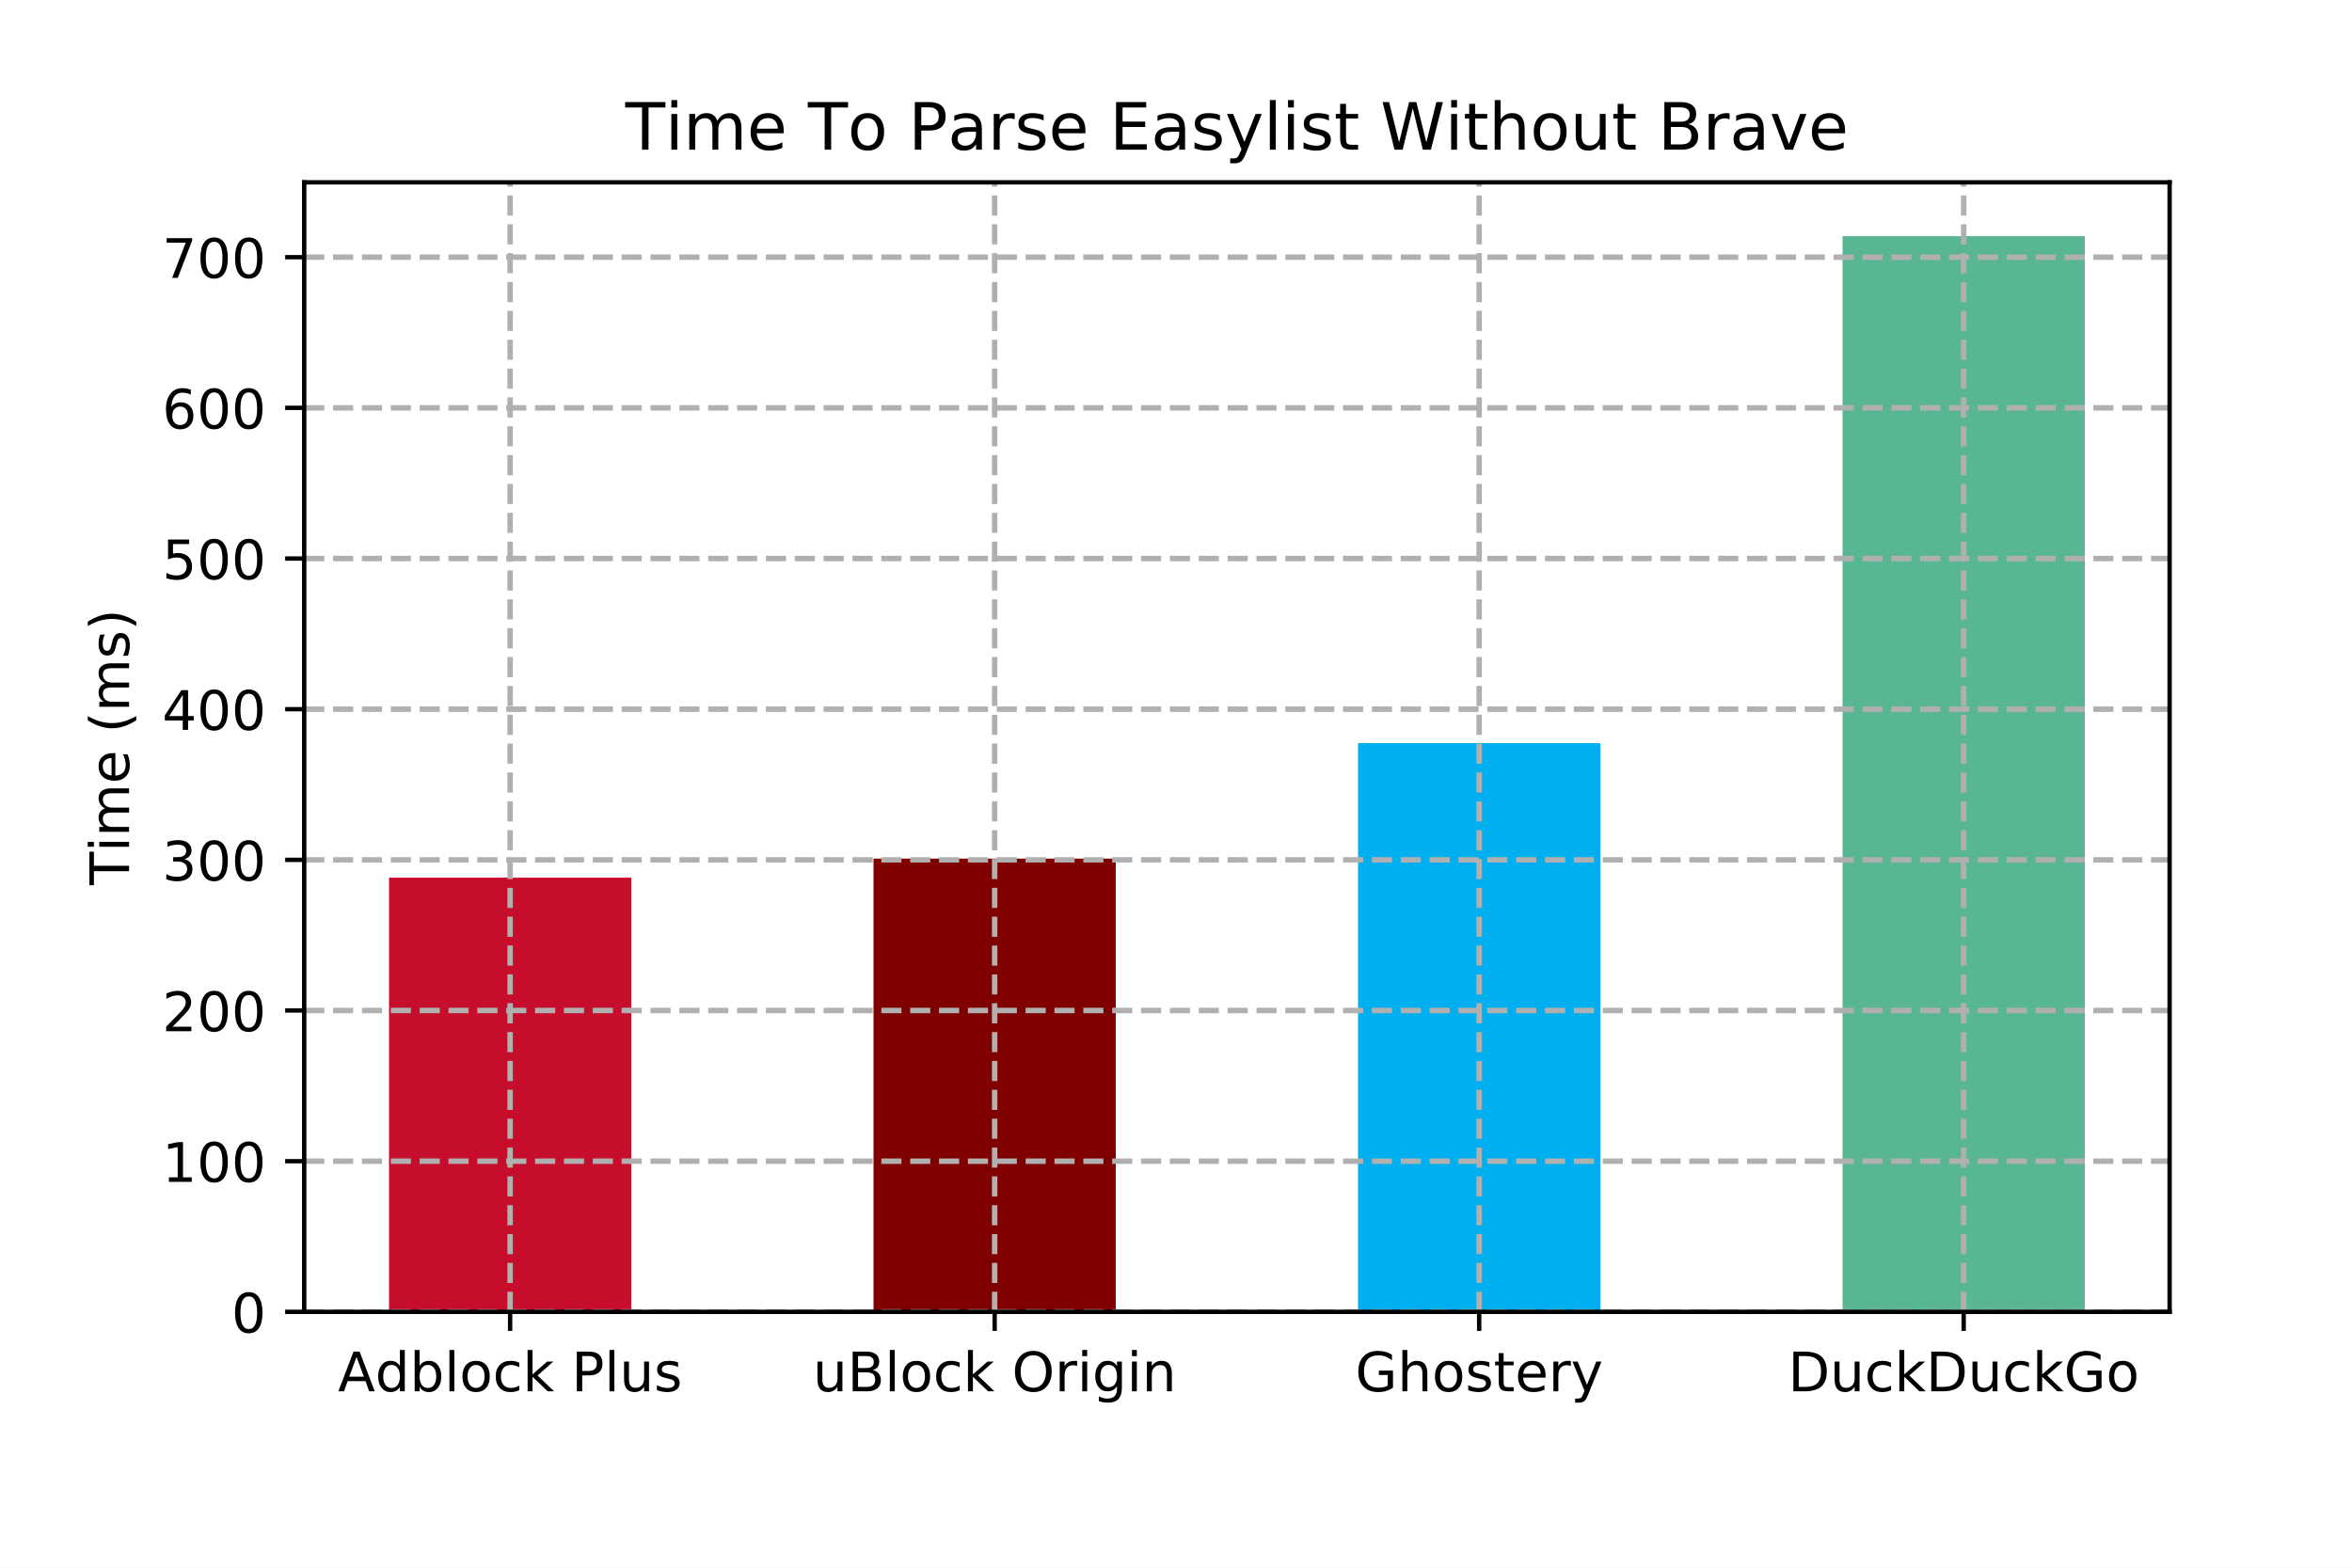
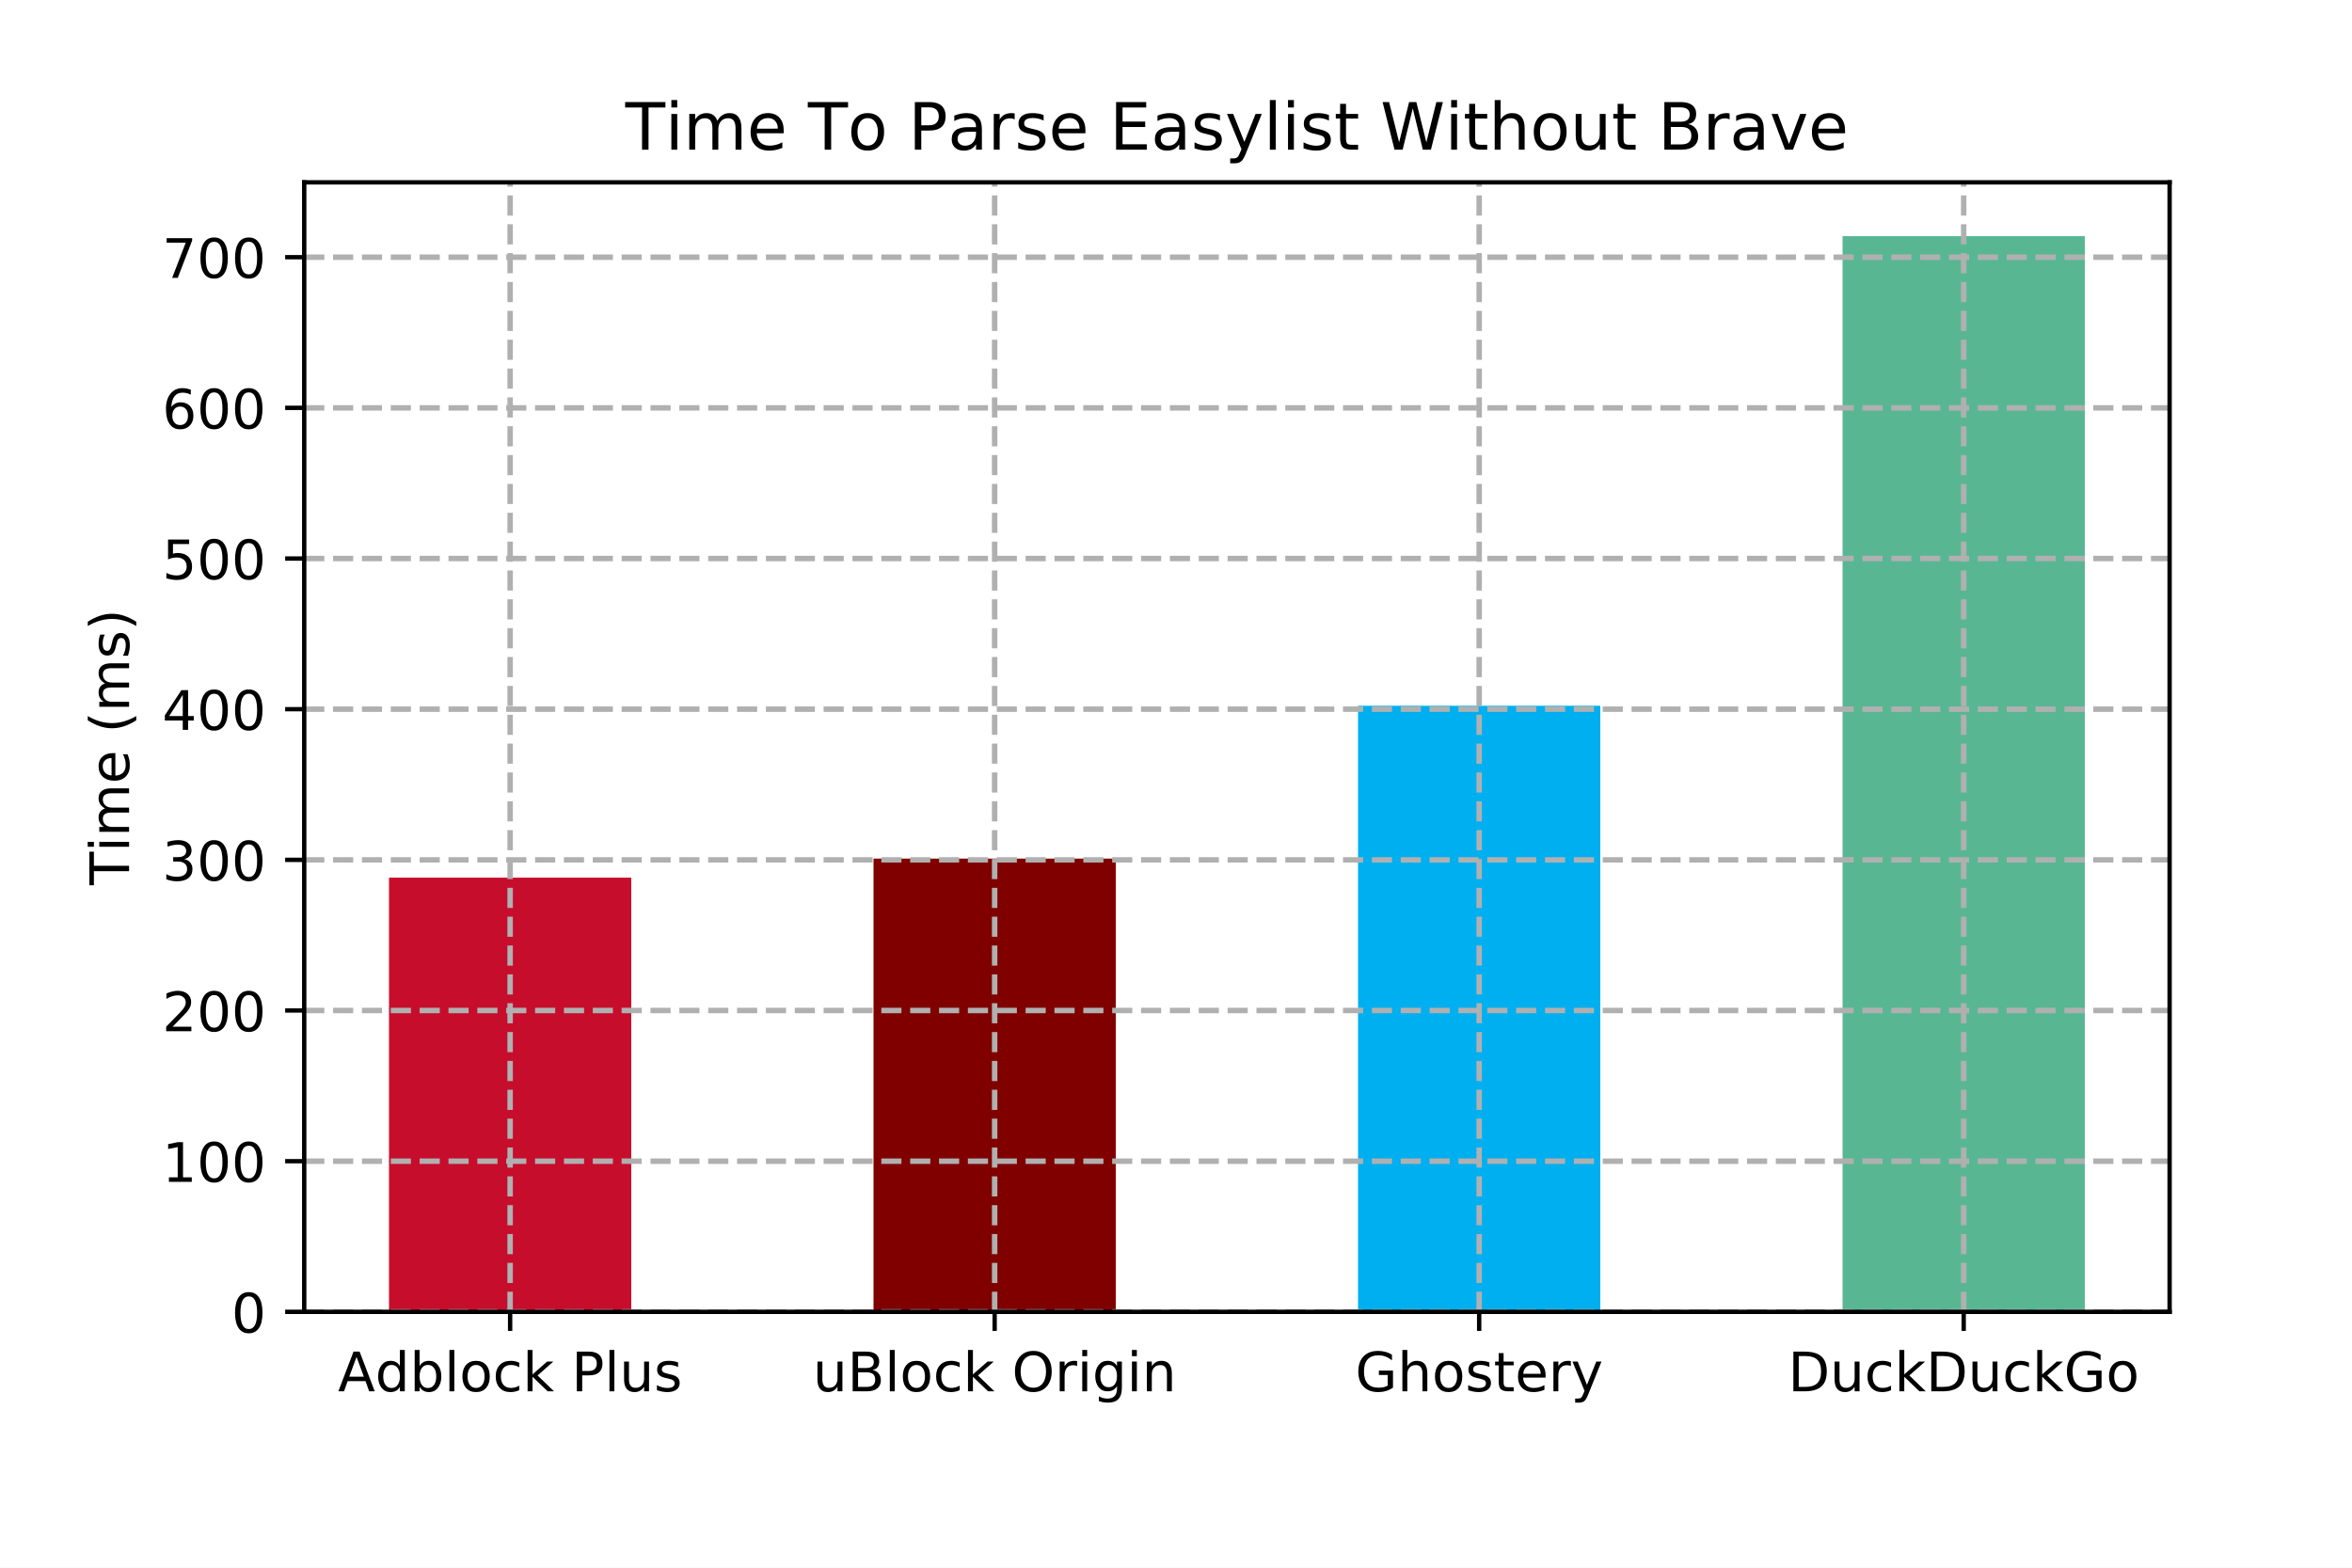
<svg xmlns="http://www.w3.org/2000/svg" xmlns:xlink="http://www.w3.org/1999/xlink" height="288pt" version="1.1" viewBox="0 0 432 288" width="432pt">
  <defs>
    <style type="text/css">
*{stroke-linecap:butt;stroke-linejoin:round;}
  </style>
  </defs>
  <g id="figure_1">
    <g id="patch_1">
      <path d="M 0 288  L 432 288  L 432 0  L 0 0  z " style="fill:#ffffff;" />
    </g>
    <g id="axes_1">
      <g id="patch_2">
        <path d="M 55.875 241  L 398.5 241  L 398.5 33.5  L 55.875 33.5  z " style="fill:#ffffff;" />
      </g>
      <g id="patch_3">
-         <path clip-path="url(#pdb5c584403)" d="M 71.449 241  L 115.946 241  L 115.946 161.234  L 71.449 161.234  z " style="fill:#c70d2c;" />
+         <path clip-path="url(#p4e8864dfdd)" d="M 71.449 241  L 115.946 241  L 115.946 161.234  L 71.449 161.234  z " style="fill:#c70d2c;" />
      </g>
      <g id="patch_4">
-         <path clip-path="url(#pdb5c584403)" d="M 160.442 241  L 204.939 241  L 204.939 157.727  L 160.442 157.727  z " style="fill:#800000;" />
+         <path clip-path="url(#p4e8864dfdd)" d="M 160.442 241  L 204.939 241  L 204.939 157.727  L 160.442 157.727  z " style="fill:#800000;" />
      </g>
      <g id="patch_5">
-         <path clip-path="url(#pdb5c584403)" d="M 249.436 241  L 293.933 241  L 293.933 136.529  L 249.436 136.529  z " style="fill:#00aff0;" />
+         <path clip-path="url(#p4e8864dfdd)" d="M 249.436 241  L 293.933 241  L 293.933 129.658  L 249.436 129.658  z " style="fill:#00aff0;" />
      </g>
      <g id="patch_6">
-         <path clip-path="url(#pdb5c584403)" d="M 338.429 241  L 382.926 241  L 382.926 43.381  L 338.429 43.381  z " style="fill:#58b792;" />
+         <path clip-path="url(#p4e8864dfdd)" d="M 338.429 241  L 382.926 241  L 382.926 43.381  L 338.429 43.381  z " style="fill:#58b792;" />
      </g>
      <g id="matplotlib.axis_1">
        <g id="xtick_1">
          <g id="line2d_1">
-             <path clip-path="url(#pdb5c584403)" d="M 93.697 241  L 93.697 33.5  " style="fill:none;stroke:#b0b0b0;stroke-dasharray:3.7,1.6;stroke-dashoffset:0;" />
+             <path clip-path="url(#p4e8864dfdd)" d="M 93.697 241  L 93.697 33.5  " style="fill:none;stroke:#b0b0b0;stroke-dasharray:3.7,1.6;stroke-dashoffset:0;" />
          </g>
          <g id="line2d_2">
            <defs>
-               <path d="M 0 0  L 0 3.5  " id="m89a760a2d1" style="stroke:#000000;stroke-width:0.8;" />
-             </defs>
-             <g>
-               <use style="stroke:#000000;stroke-width:0.8;" x="93.697" xlink:href="#m89a760a2d1" y="241" />
+               <path d="M 0 0  L 0 3.5  " id="mb778ca203b" style="stroke:#000000;stroke-width:0.8;" />
+             </defs>
+             <g>
+               <use style="stroke:#000000;stroke-width:0.8;" x="93.697" xlink:href="#mb778ca203b" y="241" />
            </g>
          </g>
          <g id="text_1">
            <defs>
              <path d="M 34.188 63.188  L 20.797 26.906  L 47.609 26.906  z M 28.609 72.906  L 39.797 72.906  L 67.578 0  L 57.328 0  L 50.688 18.703  L 17.828 18.703  L 11.188 0  L 0.781 0  z " id="DejaVuSans-65" />
              <path d="M 45.406 46.391  L 45.406 75.984  L 54.391 75.984  L 54.391 0  L 45.406 0  L 45.406 8.203  Q 42.578 3.328 38.25 0.953  Q 33.938 -1.422 27.875 -1.422  Q 17.969 -1.422 11.734 6.484  Q 5.516 14.406 5.516 27.297  Q 5.516 40.188 11.734 48.094  Q 17.969 56 27.875 56  Q 33.938 56 38.25 53.625  Q 42.578 51.266 45.406 46.391  z M 14.797 27.297  Q 14.797 17.391 18.875 11.75  Q 22.953 6.109 30.078 6.109  Q 37.203 6.109 41.297 11.75  Q 45.406 17.391 45.406 27.297  Q 45.406 37.203 41.297 42.844  Q 37.203 48.484 30.078 48.484  Q 22.953 48.484 18.875 42.844  Q 14.797 37.203 14.797 27.297  z " id="DejaVuSans-100" />
              <path d="M 48.688 27.297  Q 48.688 37.203 44.609 42.844  Q 40.531 48.484 33.406 48.484  Q 26.266 48.484 22.188 42.844  Q 18.109 37.203 18.109 27.297  Q 18.109 17.391 22.188 11.75  Q 26.266 6.109 33.406 6.109  Q 40.531 6.109 44.609 11.75  Q 48.688 17.391 48.688 27.297  z M 18.109 46.391  Q 20.953 51.266 25.266 53.625  Q 29.594 56 35.594 56  Q 45.562 56 51.781 48.094  Q 58.016 40.188 58.016 27.297  Q 58.016 14.406 51.781 6.484  Q 45.562 -1.422 35.594 -1.422  Q 29.594 -1.422 25.266 0.953  Q 20.953 3.328 18.109 8.203  L 18.109 0  L 9.078 0  L 9.078 75.984  L 18.109 75.984  z " id="DejaVuSans-98" />
              <path d="M 9.422 75.984  L 18.406 75.984  L 18.406 0  L 9.422 0  z " id="DejaVuSans-108" />
              <path d="M 30.609 48.391  Q 23.391 48.391 19.188 42.75  Q 14.984 37.109 14.984 27.297  Q 14.984 17.484 19.156 11.844  Q 23.344 6.203 30.609 6.203  Q 37.797 6.203 41.984 11.859  Q 46.188 17.531 46.188 27.297  Q 46.188 37.016 41.984 42.703  Q 37.797 48.391 30.609 48.391  z M 30.609 56  Q 42.328 56 49.016 48.375  Q 55.719 40.766 55.719 27.297  Q 55.719 13.875 49.016 6.219  Q 42.328 -1.422 30.609 -1.422  Q 18.844 -1.422 12.172 6.219  Q 5.516 13.875 5.516 27.297  Q 5.516 40.766 12.172 48.375  Q 18.844 56 30.609 56  z " id="DejaVuSans-111" />
              <path d="M 48.781 52.594  L 48.781 44.188  Q 44.969 46.297 41.141 47.344  Q 37.312 48.391 33.406 48.391  Q 24.656 48.391 19.812 42.844  Q 14.984 37.312 14.984 27.297  Q 14.984 17.281 19.812 11.734  Q 24.656 6.203 33.406 6.203  Q 37.312 6.203 41.141 7.25  Q 44.969 8.297 48.781 10.406  L 48.781 2.094  Q 45.016 0.344 40.984 -0.531  Q 36.969 -1.422 32.422 -1.422  Q 20.062 -1.422 12.781 6.344  Q 5.516 14.109 5.516 27.297  Q 5.516 40.672 12.859 48.328  Q 20.219 56 33.016 56  Q 37.156 56 41.109 55.141  Q 45.062 54.297 48.781 52.594  z " id="DejaVuSans-99" />
              <path d="M 9.078 75.984  L 18.109 75.984  L 18.109 31.109  L 44.922 54.688  L 56.391 54.688  L 27.391 29.109  L 57.625 0  L 45.906 0  L 18.109 26.703  L 18.109 0  L 9.078 0  z " id="DejaVuSans-107" />
              <path id="DejaVuSans-32" />
              <path d="M 19.672 64.797  L 19.672 37.406  L 32.078 37.406  Q 38.969 37.406 42.719 40.969  Q 46.484 44.531 46.484 51.125  Q 46.484 57.672 42.719 61.234  Q 38.969 64.797 32.078 64.797  z M 9.812 72.906  L 32.078 72.906  Q 44.344 72.906 50.609 67.359  Q 56.891 61.812 56.891 51.125  Q 56.891 40.328 50.609 34.812  Q 44.344 29.297 32.078 29.297  L 19.672 29.297  L 19.672 0  L 9.812 0  z " id="DejaVuSans-80" />
              <path d="M 8.5 21.578  L 8.5 54.688  L 17.484 54.688  L 17.484 21.922  Q 17.484 14.156 20.5 10.266  Q 23.531 6.391 29.594 6.391  Q 36.859 6.391 41.078 11.031  Q 45.312 15.672 45.312 23.688  L 45.312 54.688  L 54.297 54.688  L 54.297 0  L 45.312 0  L 45.312 8.406  Q 42.047 3.422 37.719 1  Q 33.406 -1.422 27.688 -1.422  Q 18.266 -1.422 13.375 4.438  Q 8.5 10.297 8.5 21.578  z M 31.109 56  z " id="DejaVuSans-117" />
              <path d="M 44.281 53.078  L 44.281 44.578  Q 40.484 46.531 36.375 47.5  Q 32.281 48.484 27.875 48.484  Q 21.188 48.484 17.844 46.438  Q 14.5 44.391 14.5 40.281  Q 14.5 37.156 16.891 35.375  Q 19.281 33.594 26.516 31.984  L 29.594 31.297  Q 39.156 29.25 43.188 25.516  Q 47.219 21.781 47.219 15.094  Q 47.219 7.469 41.188 3.016  Q 35.156 -1.422 24.609 -1.422  Q 20.219 -1.422 15.453 -0.562  Q 10.688 0.297 5.422 2  L 5.422 11.281  Q 10.406 8.688 15.234 7.391  Q 20.062 6.109 24.812 6.109  Q 31.156 6.109 34.562 8.281  Q 37.984 10.453 37.984 14.406  Q 37.984 18.062 35.516 20.016  Q 33.062 21.969 24.703 23.781  L 21.578 24.516  Q 13.234 26.266 9.516 29.906  Q 5.812 33.547 5.812 39.891  Q 5.812 47.609 11.281 51.797  Q 16.75 56 26.812 56  Q 31.781 56 36.172 55.266  Q 40.578 54.547 44.281 53.078  z " id="DejaVuSans-115" />
            </defs>
            <g transform="translate(62.0699 255.5984)scale(0.1 -0.1)">
              <use xlink:href="#DejaVuSans-65" />
              <use x="68.393" xlink:href="#DejaVuSans-100" />
              <use x="131.869" xlink:href="#DejaVuSans-98" />
              <use x="195.346" xlink:href="#DejaVuSans-108" />
              <use x="223.129" xlink:href="#DejaVuSans-111" />
              <use x="284.311" xlink:href="#DejaVuSans-99" />
              <use x="339.291" xlink:href="#DejaVuSans-107" />
              <use x="397.201" xlink:href="#DejaVuSans-32" />
              <use x="428.988" xlink:href="#DejaVuSans-80" />
              <use x="489.291" xlink:href="#DejaVuSans-108" />
              <use x="517.074" xlink:href="#DejaVuSans-117" />
              <use x="580.453" xlink:href="#DejaVuSans-115" />
            </g>
          </g>
        </g>
        <g id="xtick_2">
          <g id="line2d_3">
-             <path clip-path="url(#pdb5c584403)" d="M 182.691 241  L 182.691 33.5  " style="fill:none;stroke:#b0b0b0;stroke-dasharray:3.7,1.6;stroke-dashoffset:0;" />
+             <path clip-path="url(#p4e8864dfdd)" d="M 182.691 241  L 182.691 33.5  " style="fill:none;stroke:#b0b0b0;stroke-dasharray:3.7,1.6;stroke-dashoffset:0;" />
          </g>
          <g id="line2d_4">
            <g>
-               <use style="stroke:#000000;stroke-width:0.8;" x="182.691" xlink:href="#m89a760a2d1" y="241" />
+               <use style="stroke:#000000;stroke-width:0.8;" x="182.691" xlink:href="#mb778ca203b" y="241" />
            </g>
          </g>
          <g id="text_2">
            <defs>
              <path d="M 19.672 34.812  L 19.672 8.109  L 35.5 8.109  Q 43.453 8.109 47.281 11.406  Q 51.125 14.703 51.125 21.484  Q 51.125 28.328 47.281 31.562  Q 43.453 34.812 35.5 34.812  z M 19.672 64.797  L 19.672 42.828  L 34.281 42.828  Q 41.5 42.828 45.031 45.531  Q 48.578 48.25 48.578 53.812  Q 48.578 59.328 45.031 62.062  Q 41.5 64.797 34.281 64.797  z M 9.812 72.906  L 35.016 72.906  Q 46.297 72.906 52.391 68.219  Q 58.5 63.531 58.5 54.891  Q 58.5 48.188 55.375 44.234  Q 52.25 40.281 46.188 39.312  Q 53.469 37.75 57.5 32.781  Q 61.531 27.828 61.531 20.406  Q 61.531 10.641 54.891 5.312  Q 48.25 0 35.984 0  L 9.812 0  z " id="DejaVuSans-66" />
              <path d="M 39.406 66.219  Q 28.656 66.219 22.328 58.203  Q 16.016 50.203 16.016 36.375  Q 16.016 22.609 22.328 14.594  Q 28.656 6.594 39.406 6.594  Q 50.141 6.594 56.422 14.594  Q 62.703 22.609 62.703 36.375  Q 62.703 50.203 56.422 58.203  Q 50.141 66.219 39.406 66.219  z M 39.406 74.219  Q 54.734 74.219 63.906 63.938  Q 73.094 53.656 73.094 36.375  Q 73.094 19.141 63.906 8.859  Q 54.734 -1.422 39.406 -1.422  Q 24.031 -1.422 14.812 8.828  Q 5.609 19.094 5.609 36.375  Q 5.609 53.656 14.812 63.938  Q 24.031 74.219 39.406 74.219  z " id="DejaVuSans-79" />
              <path d="M 41.109 46.297  Q 39.594 47.172 37.812 47.578  Q 36.031 48 33.891 48  Q 26.266 48 22.188 43.047  Q 18.109 38.094 18.109 28.812  L 18.109 0  L 9.078 0  L 9.078 54.688  L 18.109 54.688  L 18.109 46.188  Q 20.953 51.172 25.484 53.578  Q 30.031 56 36.531 56  Q 37.453 56 38.578 55.875  Q 39.703 55.766 41.062 55.516  z " id="DejaVuSans-114" />
              <path d="M 9.422 54.688  L 18.406 54.688  L 18.406 0  L 9.422 0  z M 9.422 75.984  L 18.406 75.984  L 18.406 64.594  L 9.422 64.594  z " id="DejaVuSans-105" />
              <path d="M 45.406 27.984  Q 45.406 37.75 41.375 43.109  Q 37.359 48.484 30.078 48.484  Q 22.859 48.484 18.828 43.109  Q 14.797 37.75 14.797 27.984  Q 14.797 18.266 18.828 12.891  Q 22.859 7.516 30.078 7.516  Q 37.359 7.516 41.375 12.891  Q 45.406 18.266 45.406 27.984  z M 54.391 6.781  Q 54.391 -7.172 48.188 -13.984  Q 42 -20.797 29.203 -20.797  Q 24.469 -20.797 20.266 -20.094  Q 16.062 -19.391 12.109 -17.922  L 12.109 -9.188  Q 16.062 -11.328 19.922 -12.344  Q 23.781 -13.375 27.781 -13.375  Q 36.625 -13.375 41.016 -8.766  Q 45.406 -4.156 45.406 5.172  L 45.406 9.625  Q 42.625 4.781 38.281 2.391  Q 33.938 0 27.875 0  Q 17.828 0 11.672 7.656  Q 5.516 15.328 5.516 27.984  Q 5.516 40.672 11.672 48.328  Q 17.828 56 27.875 56  Q 33.938 56 38.281 53.609  Q 42.625 51.219 45.406 46.391  L 45.406 54.688  L 54.391 54.688  z " id="DejaVuSans-103" />
              <path d="M 54.891 33.016  L 54.891 0  L 45.906 0  L 45.906 32.719  Q 45.906 40.484 42.875 44.328  Q 39.844 48.188 33.797 48.188  Q 26.516 48.188 22.312 43.547  Q 18.109 38.922 18.109 30.906  L 18.109 0  L 9.078 0  L 9.078 54.688  L 18.109 54.688  L 18.109 46.188  Q 21.344 51.125 25.703 53.562  Q 30.078 56 35.797 56  Q 45.219 56 50.047 50.172  Q 54.891 44.344 54.891 33.016  z " id="DejaVuSans-110" />
            </defs>
            <g transform="translate(149.297 255.5984)scale(0.1 -0.1)">
              <use xlink:href="#DejaVuSans-117" />
              <use x="63.379" xlink:href="#DejaVuSans-66" />
              <use x="131.982" xlink:href="#DejaVuSans-108" />
              <use x="159.766" xlink:href="#DejaVuSans-111" />
              <use x="220.947" xlink:href="#DejaVuSans-99" />
              <use x="275.928" xlink:href="#DejaVuSans-107" />
              <use x="333.838" xlink:href="#DejaVuSans-32" />
              <use x="365.625" xlink:href="#DejaVuSans-79" />
              <use x="444.336" xlink:href="#DejaVuSans-114" />
              <use x="485.449" xlink:href="#DejaVuSans-105" />
              <use x="513.232" xlink:href="#DejaVuSans-103" />
              <use x="576.709" xlink:href="#DejaVuSans-105" />
              <use x="604.492" xlink:href="#DejaVuSans-110" />
            </g>
          </g>
        </g>
        <g id="xtick_3">
          <g id="line2d_5">
-             <path clip-path="url(#pdb5c584403)" d="M 271.684 241  L 271.684 33.5  " style="fill:none;stroke:#b0b0b0;stroke-dasharray:3.7,1.6;stroke-dashoffset:0;" />
+             <path clip-path="url(#p4e8864dfdd)" d="M 271.684 241  L 271.684 33.5  " style="fill:none;stroke:#b0b0b0;stroke-dasharray:3.7,1.6;stroke-dashoffset:0;" />
          </g>
          <g id="line2d_6">
            <g>
-               <use style="stroke:#000000;stroke-width:0.8;" x="271.684" xlink:href="#m89a760a2d1" y="241" />
+               <use style="stroke:#000000;stroke-width:0.8;" x="271.684" xlink:href="#mb778ca203b" y="241" />
            </g>
          </g>
          <g id="text_3">
            <defs>
              <path d="M 59.516 10.406  L 59.516 29.984  L 43.406 29.984  L 43.406 38.094  L 69.281 38.094  L 69.281 6.781  Q 63.578 2.734 56.688 0.656  Q 49.812 -1.422 42 -1.422  Q 24.906 -1.422 15.25 8.562  Q 5.609 18.562 5.609 36.375  Q 5.609 54.25 15.25 64.234  Q 24.906 74.219 42 74.219  Q 49.125 74.219 55.547 72.453  Q 61.969 70.703 67.391 67.281  L 67.391 56.781  Q 61.922 61.422 55.766 63.766  Q 49.609 66.109 42.828 66.109  Q 29.438 66.109 22.719 58.641  Q 16.016 51.172 16.016 36.375  Q 16.016 21.625 22.719 14.156  Q 29.438 6.688 42.828 6.688  Q 48.047 6.688 52.141 7.594  Q 56.25 8.5 59.516 10.406  z " id="DejaVuSans-71" />
              <path d="M 54.891 33.016  L 54.891 0  L 45.906 0  L 45.906 32.719  Q 45.906 40.484 42.875 44.328  Q 39.844 48.188 33.797 48.188  Q 26.516 48.188 22.312 43.547  Q 18.109 38.922 18.109 30.906  L 18.109 0  L 9.078 0  L 9.078 75.984  L 18.109 75.984  L 18.109 46.188  Q 21.344 51.125 25.703 53.562  Q 30.078 56 35.797 56  Q 45.219 56 50.047 50.172  Q 54.891 44.344 54.891 33.016  z " id="DejaVuSans-104" />
              <path d="M 18.312 70.219  L 18.312 54.688  L 36.812 54.688  L 36.812 47.703  L 18.312 47.703  L 18.312 18.016  Q 18.312 11.328 20.141 9.422  Q 21.969 7.516 27.594 7.516  L 36.812 7.516  L 36.812 0  L 27.594 0  Q 17.188 0 13.234 3.875  Q 9.281 7.766 9.281 18.016  L 9.281 47.703  L 2.688 47.703  L 2.688 54.688  L 9.281 54.688  L 9.281 70.219  z " id="DejaVuSans-116" />
              <path d="M 56.203 29.594  L 56.203 25.203  L 14.891 25.203  Q 15.484 15.922 20.484 11.062  Q 25.484 6.203 34.422 6.203  Q 39.594 6.203 44.453 7.469  Q 49.312 8.734 54.109 11.281  L 54.109 2.781  Q 49.266 0.734 44.188 -0.344  Q 39.109 -1.422 33.891 -1.422  Q 20.797 -1.422 13.156 6.188  Q 5.516 13.812 5.516 26.812  Q 5.516 40.234 12.766 48.109  Q 20.016 56 32.328 56  Q 43.359 56 49.781 48.891  Q 56.203 41.797 56.203 29.594  z M 47.219 32.234  Q 47.125 39.594 43.094 43.984  Q 39.062 48.391 32.422 48.391  Q 24.906 48.391 20.391 44.141  Q 15.875 39.891 15.188 32.172  z " id="DejaVuSans-101" />
              <path d="M 32.172 -5.078  Q 28.375 -14.844 24.75 -17.812  Q 21.141 -20.797 15.094 -20.797  L 7.906 -20.797  L 7.906 -13.281  L 13.188 -13.281  Q 16.891 -13.281 18.938 -11.516  Q 21 -9.766 23.484 -3.219  L 25.094 0.875  L 2.984 54.688  L 12.5 54.688  L 29.594 11.922  L 46.688 54.688  L 56.203 54.688  z " id="DejaVuSans-121" />
            </defs>
            <g transform="translate(248.9257 255.5984)scale(0.1 -0.1)">
              <use xlink:href="#DejaVuSans-71" />
              <use x="77.49" xlink:href="#DejaVuSans-104" />
              <use x="140.869" xlink:href="#DejaVuSans-111" />
              <use x="202.051" xlink:href="#DejaVuSans-115" />
              <use x="254.15" xlink:href="#DejaVuSans-116" />
              <use x="293.359" xlink:href="#DejaVuSans-101" />
              <use x="354.883" xlink:href="#DejaVuSans-114" />
              <use x="395.996" xlink:href="#DejaVuSans-121" />
            </g>
          </g>
        </g>
        <g id="xtick_4">
          <g id="line2d_7">
-             <path clip-path="url(#pdb5c584403)" d="M 360.678 241  L 360.678 33.5  " style="fill:none;stroke:#b0b0b0;stroke-dasharray:3.7,1.6;stroke-dashoffset:0;" />
+             <path clip-path="url(#p4e8864dfdd)" d="M 360.678 241  L 360.678 33.5  " style="fill:none;stroke:#b0b0b0;stroke-dasharray:3.7,1.6;stroke-dashoffset:0;" />
          </g>
          <g id="line2d_8">
            <g>
-               <use style="stroke:#000000;stroke-width:0.8;" x="360.678" xlink:href="#m89a760a2d1" y="241" />
+               <use style="stroke:#000000;stroke-width:0.8;" x="360.678" xlink:href="#mb778ca203b" y="241" />
            </g>
          </g>
          <g id="text_4">
            <defs>
              <path d="M 19.672 64.797  L 19.672 8.109  L 31.594 8.109  Q 46.688 8.109 53.688 14.938  Q 60.688 21.781 60.688 36.531  Q 60.688 51.172 53.688 57.984  Q 46.688 64.797 31.594 64.797  z M 9.812 72.906  L 30.078 72.906  Q 51.266 72.906 61.172 64.094  Q 71.094 55.281 71.094 36.531  Q 71.094 17.672 61.125 8.828  Q 51.172 0 30.078 0  L 9.812 0  z " id="DejaVuSans-68" />
            </defs>
            <g transform="translate(328.4176 255.5984)scale(0.1 -0.1)">
              <use xlink:href="#DejaVuSans-68" />
              <use x="77.002" xlink:href="#DejaVuSans-117" />
              <use x="140.381" xlink:href="#DejaVuSans-99" />
              <use x="195.361" xlink:href="#DejaVuSans-107" />
              <use x="253.271" xlink:href="#DejaVuSans-68" />
              <use x="330.273" xlink:href="#DejaVuSans-117" />
              <use x="393.652" xlink:href="#DejaVuSans-99" />
              <use x="448.633" xlink:href="#DejaVuSans-107" />
              <use x="506.543" xlink:href="#DejaVuSans-71" />
              <use x="584.033" xlink:href="#DejaVuSans-111" />
            </g>
          </g>
        </g>
      </g>
      <g id="matplotlib.axis_2">
        <g id="ytick_1">
          <g id="line2d_9">
-             <path clip-path="url(#pdb5c584403)" d="M 55.875 241  L 398.5 241  " style="fill:none;stroke:#b0b0b0;stroke-dasharray:3.7,1.6;stroke-dashoffset:0;" />
+             <path clip-path="url(#p4e8864dfdd)" d="M 55.875 241  L 398.5 241  " style="fill:none;stroke:#b0b0b0;stroke-dasharray:3.7,1.6;stroke-dashoffset:0;" />
          </g>
          <g id="line2d_10">
            <defs>
-               <path d="M 0 0  L -3.5 0  " id="m41f72b2652" style="stroke:#000000;stroke-width:0.8;" />
-             </defs>
-             <g>
-               <use style="stroke:#000000;stroke-width:0.8;" x="55.875" xlink:href="#m41f72b2652" y="241" />
+               <path d="M 0 0  L -3.5 0  " id="m882649019c" style="stroke:#000000;stroke-width:0.8;" />
+             </defs>
+             <g>
+               <use style="stroke:#000000;stroke-width:0.8;" x="55.875" xlink:href="#m882649019c" y="241" />
            </g>
          </g>
          <g id="text_5">
            <defs>
              <path d="M 31.781 66.406  Q 24.172 66.406 20.328 58.906  Q 16.5 51.422 16.5 36.375  Q 16.5 21.391 20.328 13.891  Q 24.172 6.391 31.781 6.391  Q 39.453 6.391 43.281 13.891  Q 47.125 21.391 47.125 36.375  Q 47.125 51.422 43.281 58.906  Q 39.453 66.406 31.781 66.406  z M 31.781 74.219  Q 44.047 74.219 50.516 64.516  Q 56.984 54.828 56.984 36.375  Q 56.984 17.969 50.516 8.266  Q 44.047 -1.422 31.781 -1.422  Q 19.531 -1.422 13.062 8.266  Q 6.594 17.969 6.594 36.375  Q 6.594 54.828 13.062 64.516  Q 19.531 74.219 31.781 74.219  z " id="DejaVuSans-48" />
            </defs>
            <g transform="translate(42.5125 244.7992)scale(0.1 -0.1)">
              <use xlink:href="#DejaVuSans-48" />
            </g>
          </g>
        </g>
        <g id="ytick_2">
          <g id="line2d_11">
-             <path clip-path="url(#pdb5c584403)" d="M 55.875 213.321  L 398.5 213.321  " style="fill:none;stroke:#b0b0b0;stroke-dasharray:3.7,1.6;stroke-dashoffset:0;" />
+             <path clip-path="url(#p4e8864dfdd)" d="M 55.875 213.321  L 398.5 213.321  " style="fill:none;stroke:#b0b0b0;stroke-dasharray:3.7,1.6;stroke-dashoffset:0;" />
          </g>
          <g id="line2d_12">
            <g>
-               <use style="stroke:#000000;stroke-width:0.8;" x="55.875" xlink:href="#m41f72b2652" y="213.321" />
+               <use style="stroke:#000000;stroke-width:0.8;" x="55.875" xlink:href="#m882649019c" y="213.321" />
            </g>
          </g>
          <g id="text_6">
            <defs>
              <path d="M 12.406 8.297  L 28.516 8.297  L 28.516 63.922  L 10.984 60.406  L 10.984 69.391  L 28.422 72.906  L 38.281 72.906  L 38.281 8.297  L 54.391 8.297  L 54.391 0  L 12.406 0  z " id="DejaVuSans-49" />
            </defs>
            <g transform="translate(29.7875 217.1203)scale(0.1 -0.1)">
              <use xlink:href="#DejaVuSans-49" />
              <use x="63.623" xlink:href="#DejaVuSans-48" />
              <use x="127.246" xlink:href="#DejaVuSans-48" />
            </g>
          </g>
        </g>
        <g id="ytick_3">
          <g id="line2d_13">
-             <path clip-path="url(#pdb5c584403)" d="M 55.875 185.642  L 398.5 185.642  " style="fill:none;stroke:#b0b0b0;stroke-dasharray:3.7,1.6;stroke-dashoffset:0;" />
+             <path clip-path="url(#p4e8864dfdd)" d="M 55.875 185.642  L 398.5 185.642  " style="fill:none;stroke:#b0b0b0;stroke-dasharray:3.7,1.6;stroke-dashoffset:0;" />
          </g>
          <g id="line2d_14">
            <g>
-               <use style="stroke:#000000;stroke-width:0.8;" x="55.875" xlink:href="#m41f72b2652" y="185.642" />
+               <use style="stroke:#000000;stroke-width:0.8;" x="55.875" xlink:href="#m882649019c" y="185.642" />
            </g>
          </g>
          <g id="text_7">
            <defs>
              <path d="M 19.188 8.297  L 53.609 8.297  L 53.609 0  L 7.328 0  L 7.328 8.297  Q 12.938 14.109 22.625 23.891  Q 32.328 33.688 34.812 36.531  Q 39.547 41.844 41.422 45.531  Q 43.312 49.219 43.312 52.781  Q 43.312 58.594 39.234 62.25  Q 35.156 65.922 28.609 65.922  Q 23.969 65.922 18.812 64.312  Q 13.672 62.703 7.812 59.422  L 7.812 69.391  Q 13.766 71.781 18.938 73  Q 24.125 74.219 28.422 74.219  Q 39.75 74.219 46.484 68.547  Q 53.219 62.891 53.219 53.422  Q 53.219 48.922 51.531 44.891  Q 49.859 40.875 45.406 35.406  Q 44.188 33.984 37.641 27.219  Q 31.109 20.453 19.188 8.297  z " id="DejaVuSans-50" />
            </defs>
            <g transform="translate(29.7875 189.4415)scale(0.1 -0.1)">
              <use xlink:href="#DejaVuSans-50" />
              <use x="63.623" xlink:href="#DejaVuSans-48" />
              <use x="127.246" xlink:href="#DejaVuSans-48" />
            </g>
          </g>
        </g>
        <g id="ytick_4">
          <g id="line2d_15">
-             <path clip-path="url(#pdb5c584403)" d="M 55.875 157.963  L 398.5 157.963  " style="fill:none;stroke:#b0b0b0;stroke-dasharray:3.7,1.6;stroke-dashoffset:0;" />
+             <path clip-path="url(#p4e8864dfdd)" d="M 55.875 157.963  L 398.5 157.963  " style="fill:none;stroke:#b0b0b0;stroke-dasharray:3.7,1.6;stroke-dashoffset:0;" />
          </g>
          <g id="line2d_16">
            <g>
-               <use style="stroke:#000000;stroke-width:0.8;" x="55.875" xlink:href="#m41f72b2652" y="157.963" />
+               <use style="stroke:#000000;stroke-width:0.8;" x="55.875" xlink:href="#m882649019c" y="157.963" />
            </g>
          </g>
          <g id="text_8">
            <defs>
              <path d="M 40.578 39.312  Q 47.656 37.797 51.625 33  Q 55.609 28.219 55.609 21.188  Q 55.609 10.406 48.188 4.484  Q 40.766 -1.422 27.094 -1.422  Q 22.516 -1.422 17.656 -0.516  Q 12.797 0.391 7.625 2.203  L 7.625 11.719  Q 11.719 9.328 16.594 8.109  Q 21.484 6.891 26.812 6.891  Q 36.078 6.891 40.938 10.547  Q 45.797 14.203 45.797 21.188  Q 45.797 27.641 41.281 31.266  Q 36.766 34.906 28.719 34.906  L 20.219 34.906  L 20.219 43.016  L 29.109 43.016  Q 36.375 43.016 40.234 45.922  Q 44.094 48.828 44.094 54.297  Q 44.094 59.906 40.109 62.906  Q 36.141 65.922 28.719 65.922  Q 24.656 65.922 20.016 65.031  Q 15.375 64.156 9.812 62.312  L 9.812 71.094  Q 15.438 72.656 20.344 73.438  Q 25.25 74.219 29.594 74.219  Q 40.828 74.219 47.359 69.109  Q 53.906 64.016 53.906 55.328  Q 53.906 49.266 50.438 45.094  Q 46.969 40.922 40.578 39.312  z " id="DejaVuSans-51" />
            </defs>
            <g transform="translate(29.7875 161.7626)scale(0.1 -0.1)">
              <use xlink:href="#DejaVuSans-51" />
              <use x="63.623" xlink:href="#DejaVuSans-48" />
              <use x="127.246" xlink:href="#DejaVuSans-48" />
            </g>
          </g>
        </g>
        <g id="ytick_5">
          <g id="line2d_17">
-             <path clip-path="url(#pdb5c584403)" d="M 55.875 130.284  L 398.5 130.284  " style="fill:none;stroke:#b0b0b0;stroke-dasharray:3.7,1.6;stroke-dashoffset:0;" />
+             <path clip-path="url(#p4e8864dfdd)" d="M 55.875 130.284  L 398.5 130.284  " style="fill:none;stroke:#b0b0b0;stroke-dasharray:3.7,1.6;stroke-dashoffset:0;" />
          </g>
          <g id="line2d_18">
            <g>
-               <use style="stroke:#000000;stroke-width:0.8;" x="55.875" xlink:href="#m41f72b2652" y="130.284" />
+               <use style="stroke:#000000;stroke-width:0.8;" x="55.875" xlink:href="#m882649019c" y="130.284" />
            </g>
          </g>
          <g id="text_9">
            <defs>
              <path d="M 37.797 64.312  L 12.891 25.391  L 37.797 25.391  z M 35.203 72.906  L 47.609 72.906  L 47.609 25.391  L 58.016 25.391  L 58.016 17.188  L 47.609 17.188  L 47.609 0  L 37.797 0  L 37.797 17.188  L 4.891 17.188  L 4.891 26.703  z " id="DejaVuSans-52" />
            </defs>
            <g transform="translate(29.7875 134.0837)scale(0.1 -0.1)">
              <use xlink:href="#DejaVuSans-52" />
              <use x="63.623" xlink:href="#DejaVuSans-48" />
              <use x="127.246" xlink:href="#DejaVuSans-48" />
            </g>
          </g>
        </g>
        <g id="ytick_6">
          <g id="line2d_19">
-             <path clip-path="url(#pdb5c584403)" d="M 55.875 102.606  L 398.5 102.606  " style="fill:none;stroke:#b0b0b0;stroke-dasharray:3.7,1.6;stroke-dashoffset:0;" />
+             <path clip-path="url(#p4e8864dfdd)" d="M 55.875 102.606  L 398.5 102.606  " style="fill:none;stroke:#b0b0b0;stroke-dasharray:3.7,1.6;stroke-dashoffset:0;" />
          </g>
          <g id="line2d_20">
            <g>
-               <use style="stroke:#000000;stroke-width:0.8;" x="55.875" xlink:href="#m41f72b2652" y="102.606" />
+               <use style="stroke:#000000;stroke-width:0.8;" x="55.875" xlink:href="#m882649019c" y="102.606" />
            </g>
          </g>
          <g id="text_10">
            <defs>
              <path d="M 10.797 72.906  L 49.516 72.906  L 49.516 64.594  L 19.828 64.594  L 19.828 46.734  Q 21.969 47.469 24.109 47.828  Q 26.266 48.188 28.422 48.188  Q 40.625 48.188 47.75 41.5  Q 54.891 34.812 54.891 23.391  Q 54.891 11.625 47.562 5.094  Q 40.234 -1.422 26.906 -1.422  Q 22.312 -1.422 17.547 -0.641  Q 12.797 0.141 7.719 1.703  L 7.719 11.625  Q 12.109 9.234 16.797 8.062  Q 21.484 6.891 26.703 6.891  Q 35.156 6.891 40.078 11.328  Q 45.016 15.766 45.016 23.391  Q 45.016 31 40.078 35.438  Q 35.156 39.891 26.703 39.891  Q 22.75 39.891 18.812 39.016  Q 14.891 38.141 10.797 36.281  z " id="DejaVuSans-53" />
            </defs>
            <g transform="translate(29.7875 106.4048)scale(0.1 -0.1)">
              <use xlink:href="#DejaVuSans-53" />
              <use x="63.623" xlink:href="#DejaVuSans-48" />
              <use x="127.246" xlink:href="#DejaVuSans-48" />
            </g>
          </g>
        </g>
        <g id="ytick_7">
          <g id="line2d_21">
-             <path clip-path="url(#pdb5c584403)" d="M 55.875 74.927  L 398.5 74.927  " style="fill:none;stroke:#b0b0b0;stroke-dasharray:3.7,1.6;stroke-dashoffset:0;" />
+             <path clip-path="url(#p4e8864dfdd)" d="M 55.875 74.927  L 398.5 74.927  " style="fill:none;stroke:#b0b0b0;stroke-dasharray:3.7,1.6;stroke-dashoffset:0;" />
          </g>
          <g id="line2d_22">
            <g>
-               <use style="stroke:#000000;stroke-width:0.8;" x="55.875" xlink:href="#m41f72b2652" y="74.927" />
+               <use style="stroke:#000000;stroke-width:0.8;" x="55.875" xlink:href="#m882649019c" y="74.927" />
            </g>
          </g>
          <g id="text_11">
            <defs>
              <path d="M 33.016 40.375  Q 26.375 40.375 22.484 35.828  Q 18.609 31.297 18.609 23.391  Q 18.609 15.531 22.484 10.953  Q 26.375 6.391 33.016 6.391  Q 39.656 6.391 43.531 10.953  Q 47.406 15.531 47.406 23.391  Q 47.406 31.297 43.531 35.828  Q 39.656 40.375 33.016 40.375  z M 52.594 71.297  L 52.594 62.312  Q 48.875 64.062 45.094 64.984  Q 41.312 65.922 37.594 65.922  Q 27.828 65.922 22.672 59.328  Q 17.531 52.734 16.797 39.406  Q 19.672 43.656 24.016 45.922  Q 28.375 48.188 33.594 48.188  Q 44.578 48.188 50.953 41.516  Q 57.328 34.859 57.328 23.391  Q 57.328 12.156 50.688 5.359  Q 44.047 -1.422 33.016 -1.422  Q 20.359 -1.422 13.672 8.266  Q 6.984 17.969 6.984 36.375  Q 6.984 53.656 15.188 63.938  Q 23.391 74.219 37.203 74.219  Q 40.922 74.219 44.703 73.484  Q 48.484 72.75 52.594 71.297  z " id="DejaVuSans-54" />
            </defs>
            <g transform="translate(29.7875 78.72595)scale(0.1 -0.1)">
              <use xlink:href="#DejaVuSans-54" />
              <use x="63.623" xlink:href="#DejaVuSans-48" />
              <use x="127.246" xlink:href="#DejaVuSans-48" />
            </g>
          </g>
        </g>
        <g id="ytick_8">
          <g id="line2d_23">
-             <path clip-path="url(#pdb5c584403)" d="M 55.875 47.248  L 398.5 47.248  " style="fill:none;stroke:#b0b0b0;stroke-dasharray:3.7,1.6;stroke-dashoffset:0;" />
+             <path clip-path="url(#p4e8864dfdd)" d="M 55.875 47.248  L 398.5 47.248  " style="fill:none;stroke:#b0b0b0;stroke-dasharray:3.7,1.6;stroke-dashoffset:0;" />
          </g>
          <g id="line2d_24">
            <g>
-               <use style="stroke:#000000;stroke-width:0.8;" x="55.875" xlink:href="#m41f72b2652" y="47.248" />
+               <use style="stroke:#000000;stroke-width:0.8;" x="55.875" xlink:href="#m882649019c" y="47.248" />
            </g>
          </g>
          <g id="text_12">
            <defs>
              <path d="M 8.203 72.906  L 55.078 72.906  L 55.078 68.703  L 28.609 0  L 18.312 0  L 43.219 64.594  L 8.203 64.594  z " id="DejaVuSans-55" />
            </defs>
            <g transform="translate(29.7875 51.04707)scale(0.1 -0.1)">
              <use xlink:href="#DejaVuSans-55" />
              <use x="63.623" xlink:href="#DejaVuSans-48" />
              <use x="127.246" xlink:href="#DejaVuSans-48" />
            </g>
          </g>
        </g>
        <g id="text_13">
          <defs>
            <path d="M -0.297 72.906  L 61.375 72.906  L 61.375 64.594  L 35.5 64.594  L 35.5 0  L 25.594 0  L 25.594 64.594  L -0.297 64.594  z " id="DejaVuSans-84" />
            <path d="M 52 44.188  Q 55.375 50.25 60.062 53.125  Q 64.75 56 71.094 56  Q 79.641 56 84.281 50.016  Q 88.922 44.047 88.922 33.016  L 88.922 0  L 79.891 0  L 79.891 32.719  Q 79.891 40.578 77.094 44.375  Q 74.312 48.188 68.609 48.188  Q 61.625 48.188 57.562 43.547  Q 53.516 38.922 53.516 30.906  L 53.516 0  L 44.484 0  L 44.484 32.719  Q 44.484 40.625 41.703 44.406  Q 38.922 48.188 33.109 48.188  Q 26.219 48.188 22.156 43.531  Q 18.109 38.875 18.109 30.906  L 18.109 0  L 9.078 0  L 9.078 54.688  L 18.109 54.688  L 18.109 46.188  Q 21.188 51.219 25.484 53.609  Q 29.781 56 35.688 56  Q 41.656 56 45.828 52.969  Q 50 49.953 52 44.188  z " id="DejaVuSans-109" />
            <path d="M 31 75.875  Q 24.469 64.656 21.281 53.656  Q 18.109 42.672 18.109 31.391  Q 18.109 20.125 21.312 9.062  Q 24.516 -2 31 -13.188  L 23.188 -13.188  Q 15.875 -1.703 12.234 9.375  Q 8.594 20.453 8.594 31.391  Q 8.594 42.281 12.203 53.312  Q 15.828 64.359 23.188 75.875  z " id="DejaVuSans-40" />
            <path d="M 8.016 75.875  L 15.828 75.875  Q 23.141 64.359 26.781 53.312  Q 30.422 42.281 30.422 31.391  Q 30.422 20.453 26.781 9.375  Q 23.141 -1.703 15.828 -13.188  L 8.016 -13.188  Q 14.5 -2 17.703 9.062  Q 20.906 20.125 20.906 31.391  Q 20.906 42.672 17.703 53.656  Q 14.5 64.656 8.016 75.875  z " id="DejaVuSans-41" />
          </defs>
          <g transform="translate(23.70781 162.6031)rotate(-90)scale(0.1 -0.1)">
            <use xlink:href="#DejaVuSans-84" />
            <use x="61.037" xlink:href="#DejaVuSans-105" />
            <use x="88.82" xlink:href="#DejaVuSans-109" />
            <use x="186.232" xlink:href="#DejaVuSans-101" />
            <use x="247.756" xlink:href="#DejaVuSans-32" />
            <use x="279.543" xlink:href="#DejaVuSans-40" />
            <use x="318.557" xlink:href="#DejaVuSans-109" />
            <use x="415.969" xlink:href="#DejaVuSans-115" />
            <use x="468.068" xlink:href="#DejaVuSans-41" />
          </g>
        </g>
      </g>
      <g id="patch_7">
        <path d="M 55.875 241  L 55.875 33.5  " style="fill:none;stroke:#000000;stroke-linecap:square;stroke-linejoin:miter;stroke-width:0.8;" />
      </g>
      <g id="patch_8">
        <path d="M 398.5 241  L 398.5 33.5  " style="fill:none;stroke:#000000;stroke-linecap:square;stroke-linejoin:miter;stroke-width:0.8;" />
      </g>
      <g id="patch_9">
        <path d="M 55.875 241  L 398.5 241  " style="fill:none;stroke:#000000;stroke-linecap:square;stroke-linejoin:miter;stroke-width:0.8;" />
      </g>
      <g id="patch_10">
        <path d="M 55.875 33.5  L 398.5 33.5  " style="fill:none;stroke:#000000;stroke-linecap:square;stroke-linejoin:miter;stroke-width:0.8;" />
      </g>
      <g id="text_14">
        <defs>
          <path d="M 34.281 27.484  Q 23.391 27.484 19.188 25  Q 14.984 22.516 14.984 16.5  Q 14.984 11.719 18.141 8.906  Q 21.297 6.109 26.703 6.109  Q 34.188 6.109 38.703 11.406  Q 43.219 16.703 43.219 25.484  L 43.219 27.484  z M 52.203 31.203  L 52.203 0  L 43.219 0  L 43.219 8.297  Q 40.141 3.328 35.547 0.953  Q 30.953 -1.422 24.312 -1.422  Q 15.922 -1.422 10.953 3.297  Q 6 8.016 6 15.922  Q 6 25.141 12.172 29.828  Q 18.359 34.516 30.609 34.516  L 43.219 34.516  L 43.219 35.406  Q 43.219 41.609 39.141 45  Q 35.062 48.391 27.688 48.391  Q 23 48.391 18.547 47.266  Q 14.109 46.141 10.016 43.891  L 10.016 52.203  Q 14.938 54.109 19.578 55.047  Q 24.219 56 28.609 56  Q 40.484 56 46.344 49.844  Q 52.203 43.703 52.203 31.203  z " id="DejaVuSans-97" />
          <path d="M 9.812 72.906  L 55.906 72.906  L 55.906 64.594  L 19.672 64.594  L 19.672 43.016  L 54.391 43.016  L 54.391 34.719  L 19.672 34.719  L 19.672 8.297  L 56.781 8.297  L 56.781 0  L 9.812 0  z " id="DejaVuSans-69" />
          <path d="M 3.328 72.906  L 13.281 72.906  L 28.609 11.281  L 43.891 72.906  L 54.984 72.906  L 70.312 11.281  L 85.594 72.906  L 95.609 72.906  L 77.297 0  L 64.891 0  L 49.516 63.281  L 33.984 0  L 21.578 0  z " id="DejaVuSans-87" />
          <path d="M 2.984 54.688  L 12.5 54.688  L 29.594 8.797  L 46.688 54.688  L 56.203 54.688  L 35.688 0  L 23.484 0  z " id="DejaVuSans-118" />
        </defs>
        <g transform="translate(114.8553 27.5)scale(0.12 -0.12)">
          <use xlink:href="#DejaVuSans-84" />
          <use x="61.037" xlink:href="#DejaVuSans-105" />
          <use x="88.82" xlink:href="#DejaVuSans-109" />
          <use x="186.232" xlink:href="#DejaVuSans-101" />
          <use x="247.756" xlink:href="#DejaVuSans-32" />
          <use x="279.543" xlink:href="#DejaVuSans-84" />
          <use x="340.361" xlink:href="#DejaVuSans-111" />
          <use x="401.543" xlink:href="#DejaVuSans-32" />
          <use x="433.33" xlink:href="#DejaVuSans-80" />
          <use x="493.57" xlink:href="#DejaVuSans-97" />
          <use x="554.85" xlink:href="#DejaVuSans-114" />
          <use x="595.963" xlink:href="#DejaVuSans-115" />
          <use x="648.062" xlink:href="#DejaVuSans-101" />
          <use x="709.586" xlink:href="#DejaVuSans-32" />
          <use x="741.373" xlink:href="#DejaVuSans-69" />
          <use x="804.557" xlink:href="#DejaVuSans-97" />
          <use x="865.836" xlink:href="#DejaVuSans-115" />
          <use x="917.936" xlink:href="#DejaVuSans-121" />
          <use x="977.115" xlink:href="#DejaVuSans-108" />
          <use x="1004.898" xlink:href="#DejaVuSans-105" />
          <use x="1032.682" xlink:href="#DejaVuSans-115" />
          <use x="1084.781" xlink:href="#DejaVuSans-116" />
          <use x="1123.99" xlink:href="#DejaVuSans-32" />
          <use x="1155.777" xlink:href="#DejaVuSans-87" />
          <use x="1254.623" xlink:href="#DejaVuSans-105" />
          <use x="1282.406" xlink:href="#DejaVuSans-116" />
          <use x="1321.615" xlink:href="#DejaVuSans-104" />
          <use x="1384.994" xlink:href="#DejaVuSans-111" />
          <use x="1446.176" xlink:href="#DejaVuSans-117" />
          <use x="1509.555" xlink:href="#DejaVuSans-116" />
          <use x="1548.764" xlink:href="#DejaVuSans-32" />
          <use x="1580.551" xlink:href="#DejaVuSans-66" />
          <use x="1649.154" xlink:href="#DejaVuSans-114" />
          <use x="1690.268" xlink:href="#DejaVuSans-97" />
          <use x="1751.547" xlink:href="#DejaVuSans-118" />
          <use x="1810.727" xlink:href="#DejaVuSans-101" />
        </g>
      </g>
    </g>
  </g>
  <defs>
-     <clipPath id="pdb5c584403">
+     <clipPath id="p4e8864dfdd">
      <rect height="207.5" width="342.625" x="55.875" y="33.5" />
    </clipPath>
  </defs>
</svg>
